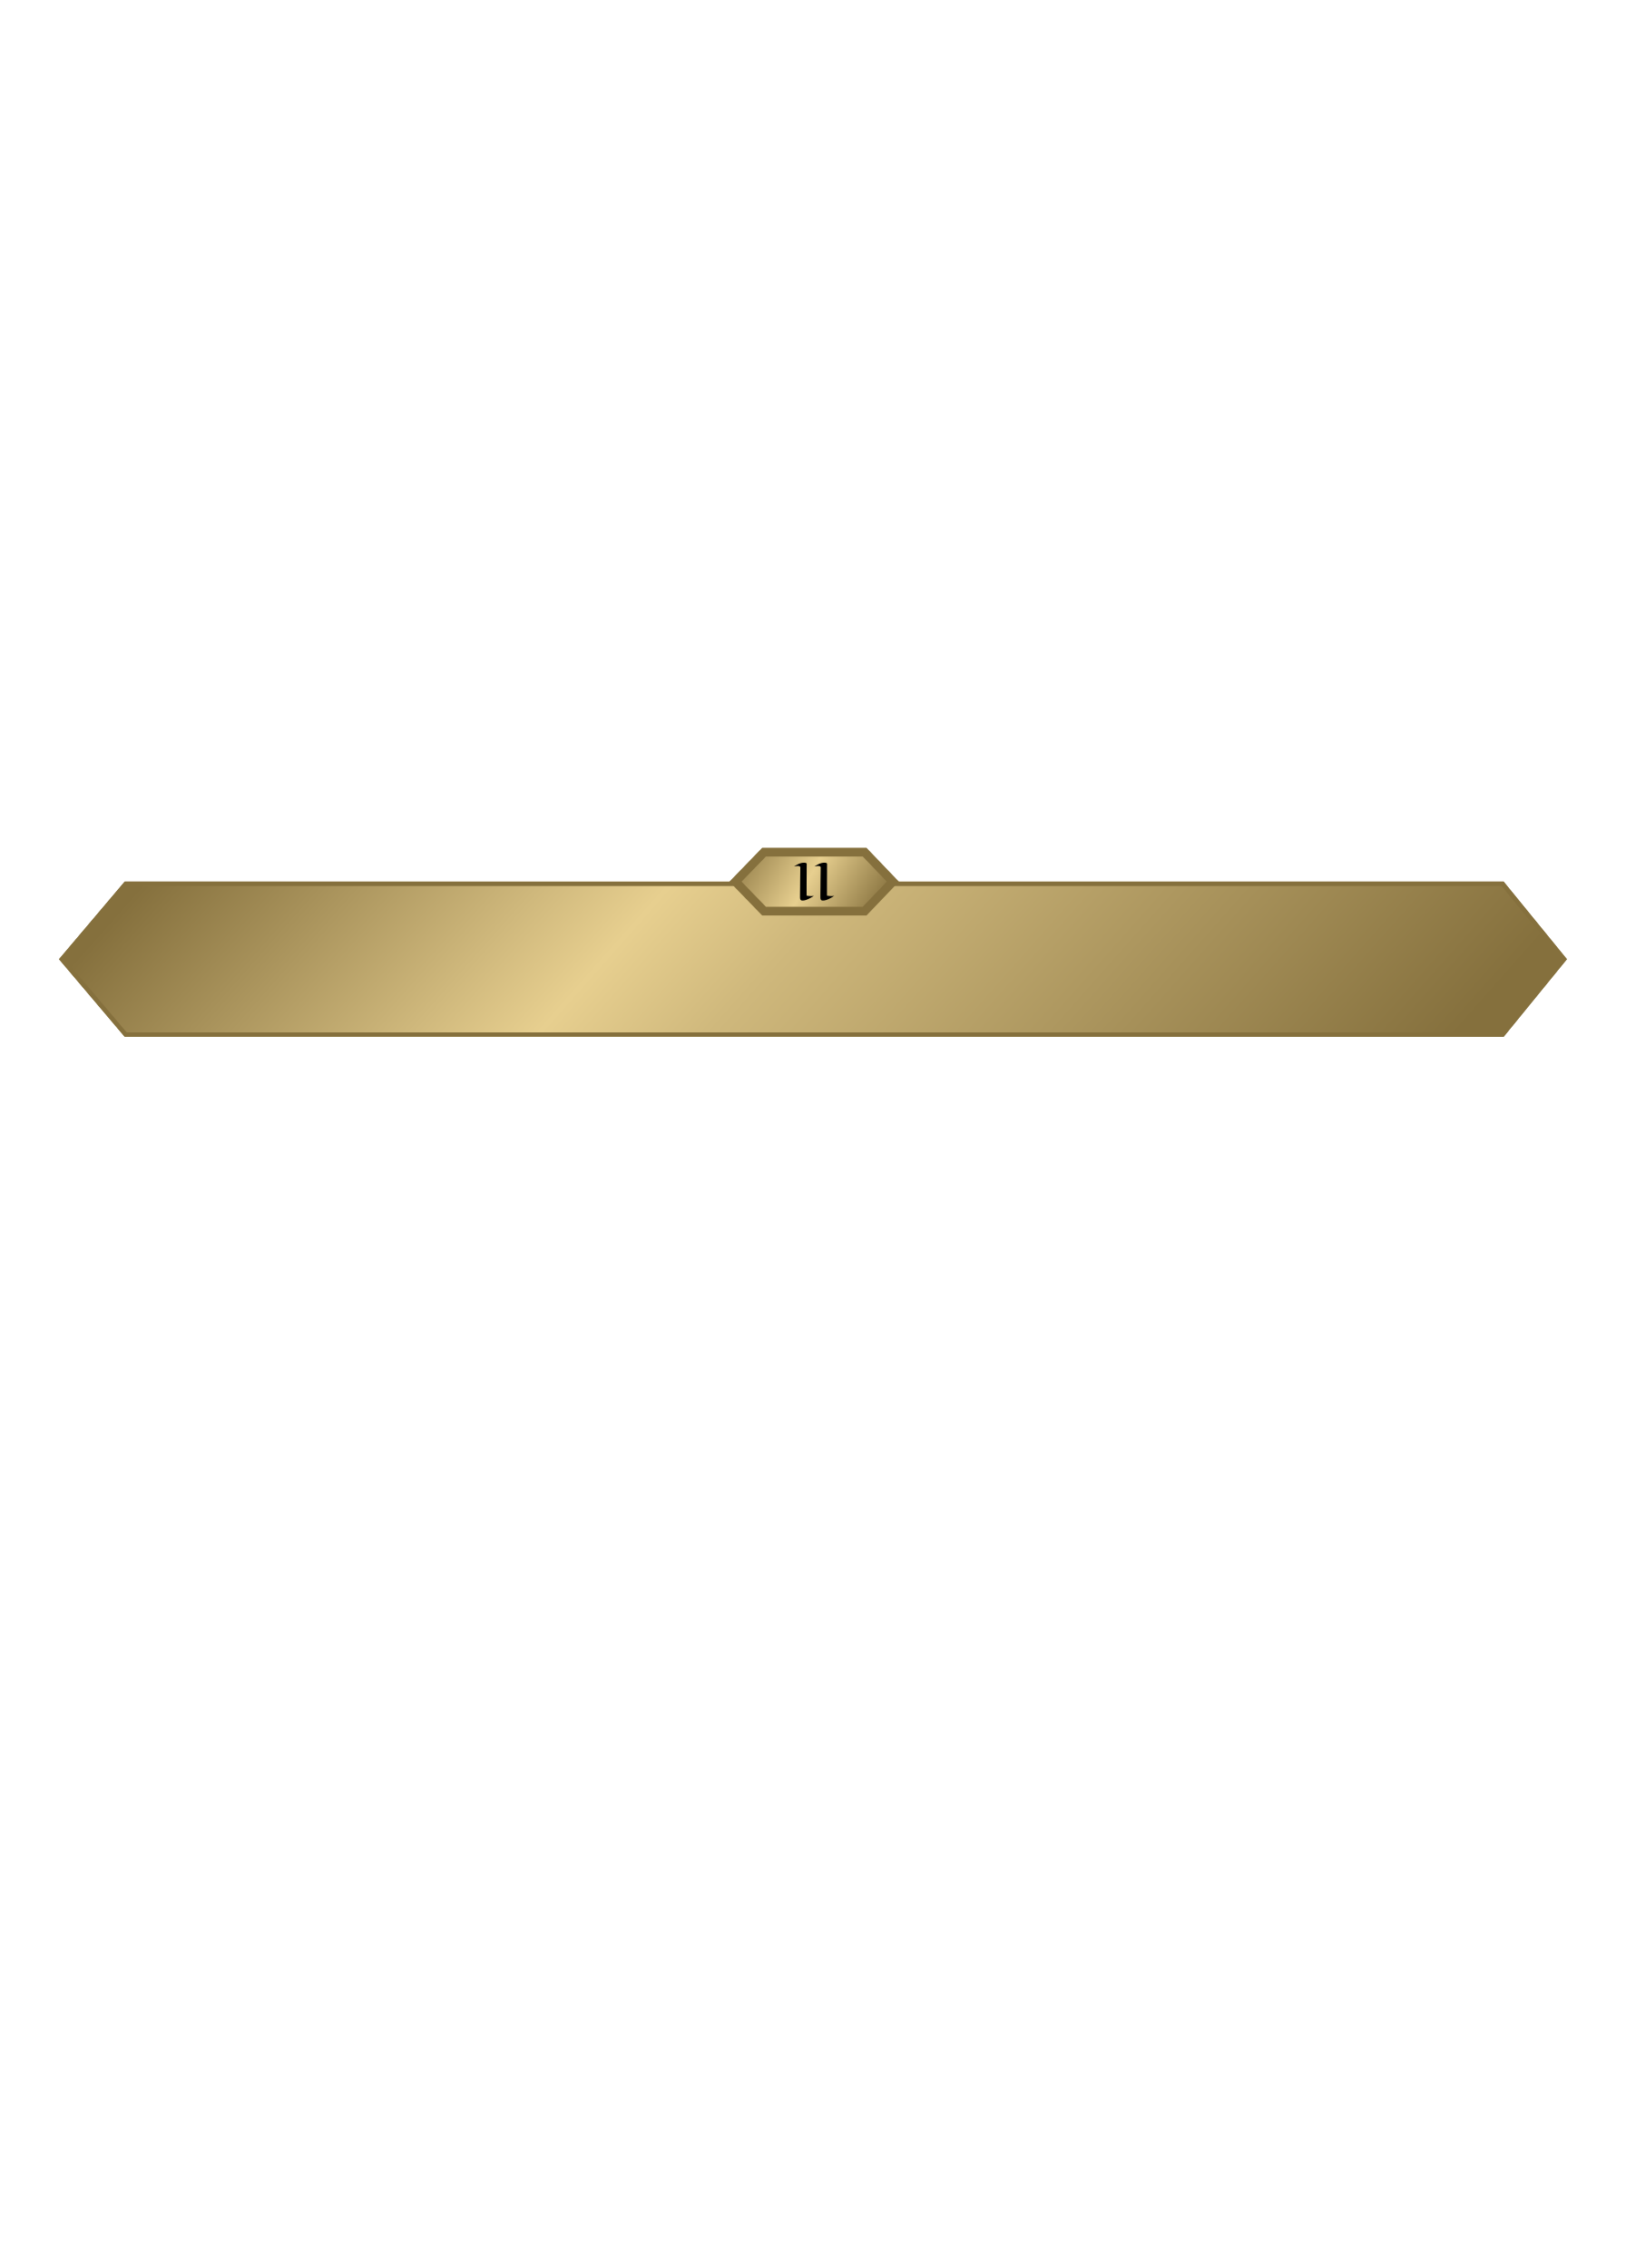
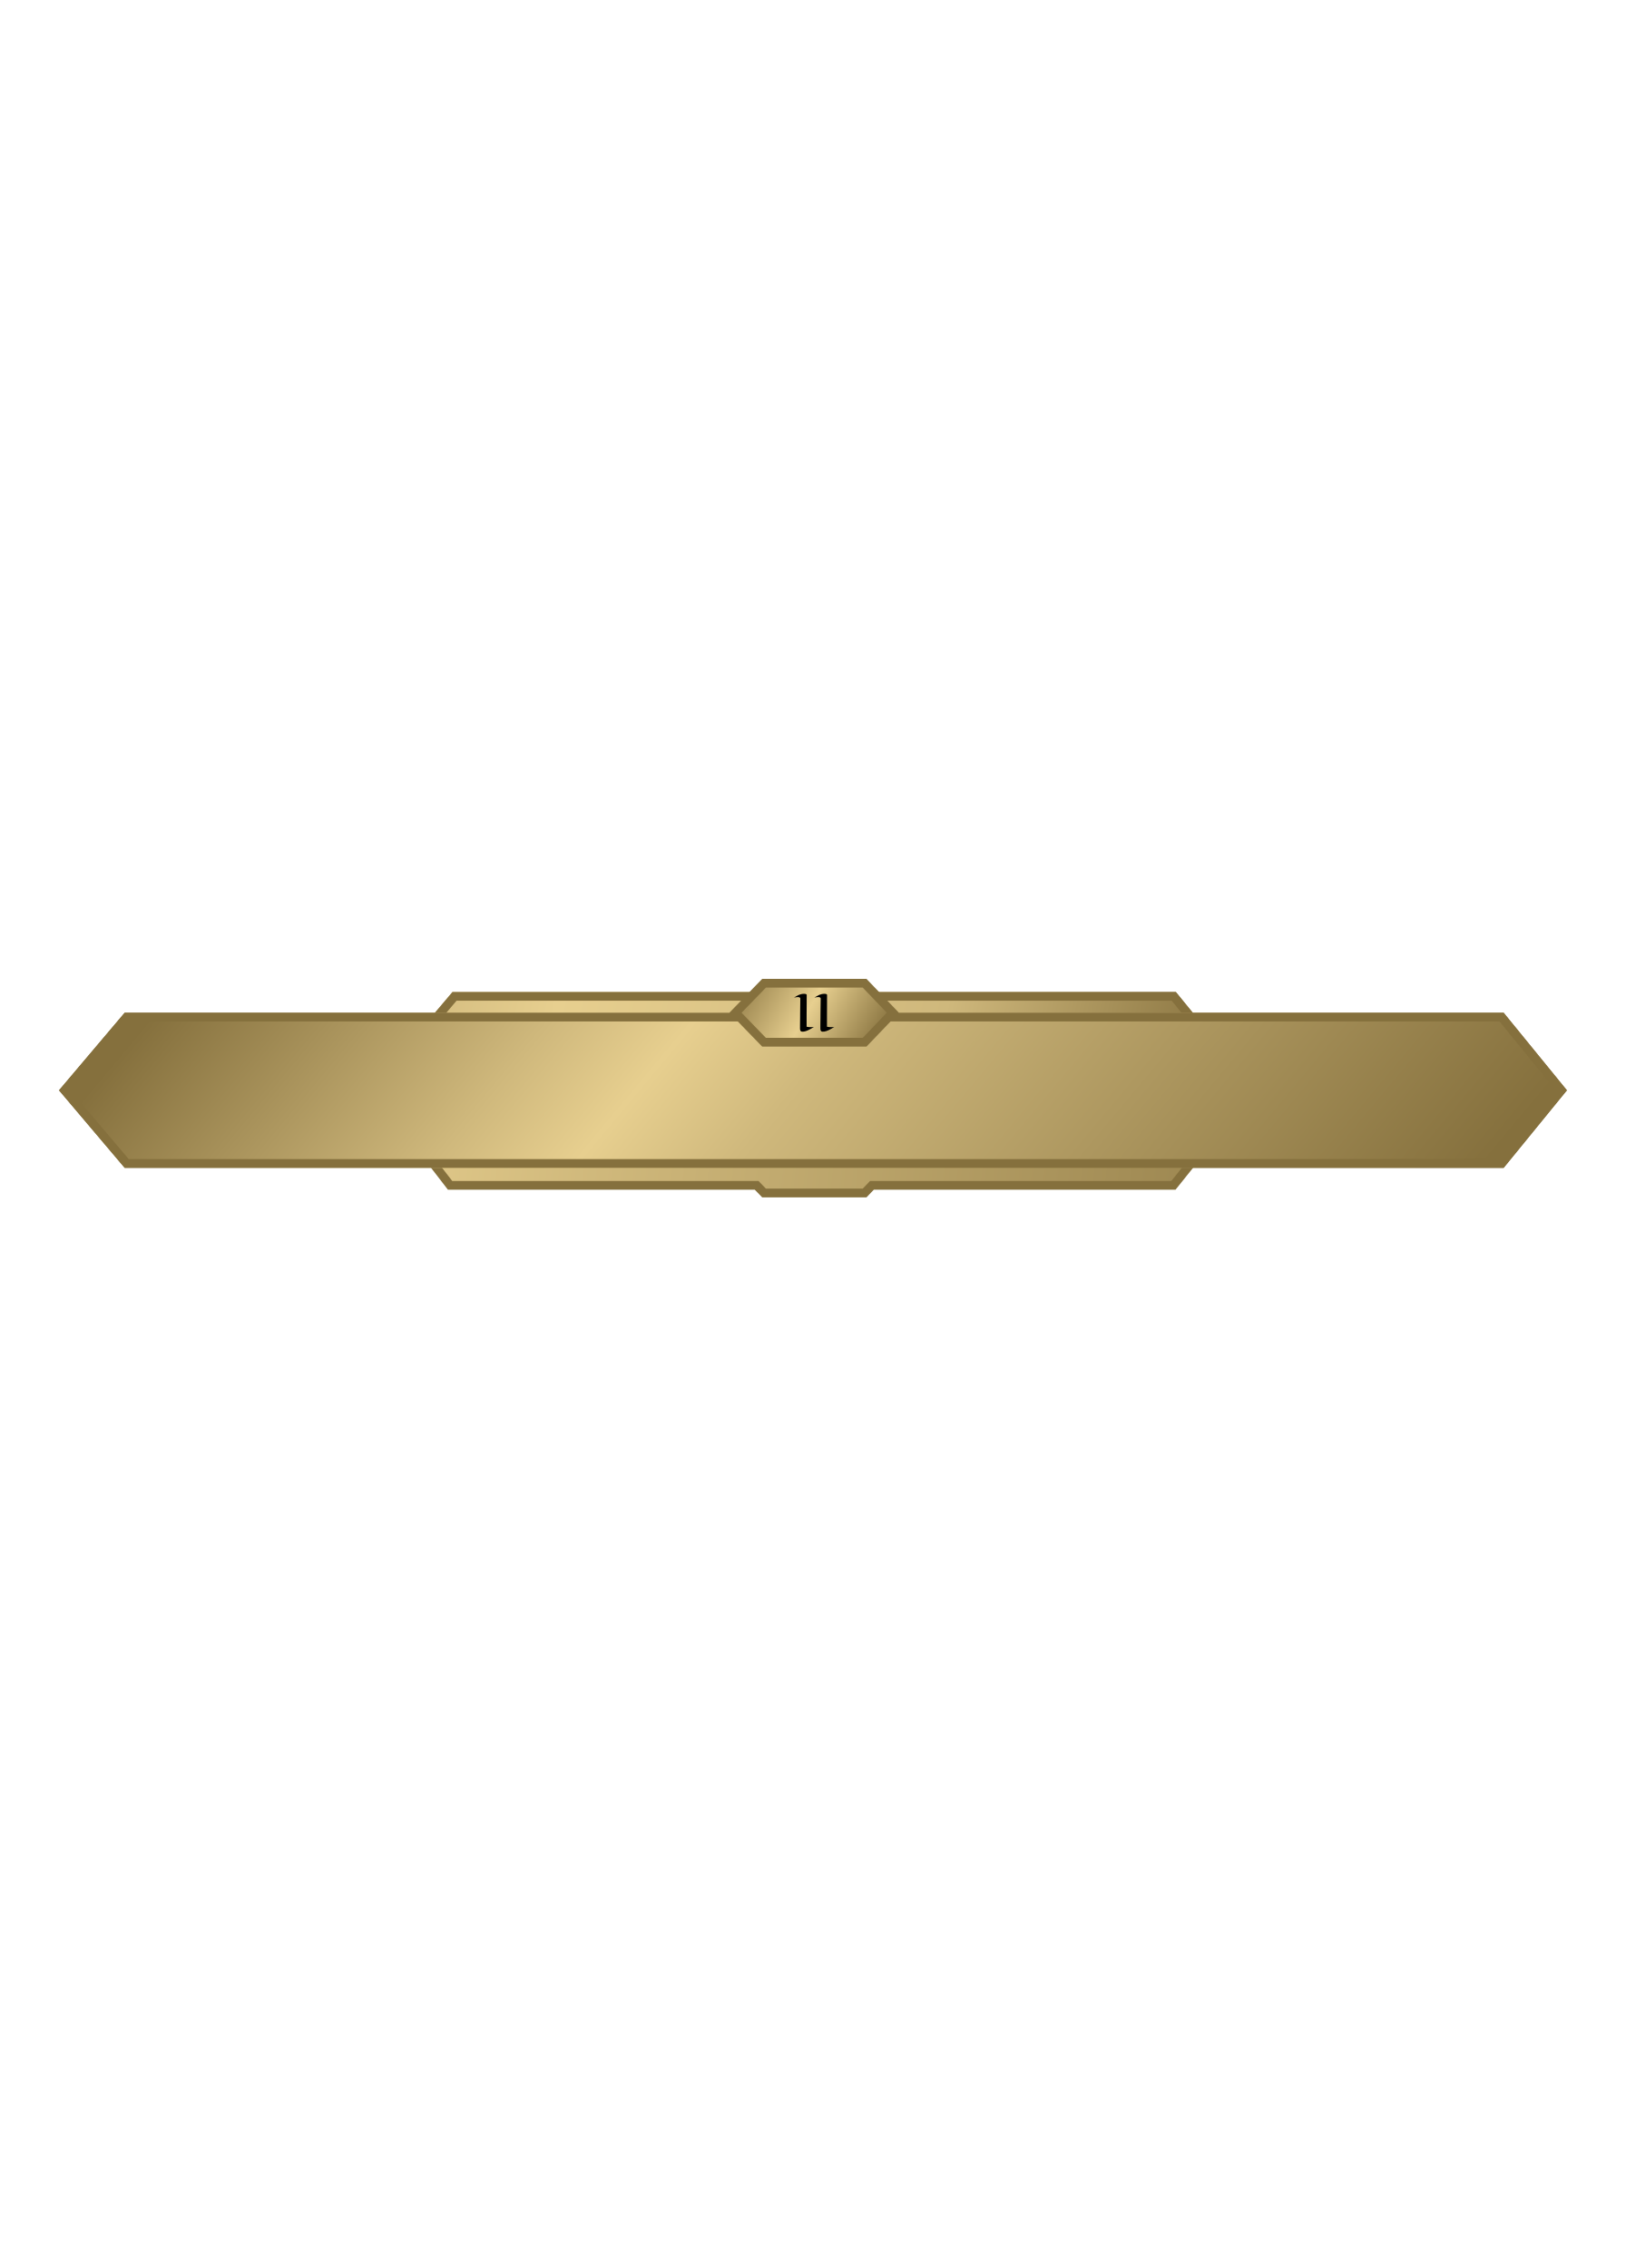
<svg xmlns="http://www.w3.org/2000/svg" viewBox="0 0 744 1038" width="744" height="1038">
  <defs>
-     <linearGradient id="904497100028310918" x1="552.594" y1="678.54" x2="181.367" y2="349.996" gradientTransform="matrix(0.001449275,0,0,0.01408451,-0.09130435,-6.190141)">
+     <linearGradient id="2077692058275568151" x1="592.237" y1="547.709" x2="138.905" y2="440.291" gradientTransform="matrix(0.002564103,0,0,0.02816901,-0.5461538,-13.80282)">
+       <stop stop-color="#85703d" />
+       <stop offset="0.282" stop-color="#cfb87c" />
+       <stop offset="0.655" stop-color="#e7cf8f" />
+       <stop offset="0.816" stop-color="#cfb87c" />
+       <stop offset="1" stop-color="#85703d" />
+     </linearGradient>
+     <clipPath id="alignment-12981884328635293183">
+       <path d="M213,525.5 C213,525.5 243.05,490 243.05,490 L574.05,490 C574.05,490 603,525.5 603,525.5 C603,525.5 213,525.5 213,525.5 Z" fill="#000000" />
+     </clipPath>
+     <linearGradient id="6767047395513935848" x1="720.581" y1="582.695" x2="-68.758" y2="500.38" gradientTransform="matrix(0.002564103,0,0,0.0243895,-0.5461538,-13.19472)">
+       <stop stop-color="#85703d" />
+       <stop offset="0.678" stop-color="#e7cf8f" />
+       <stop offset="1" stop-color="#85703d" />
+     </linearGradient>
+     <linearGradient id="1970852123368723434" x1="574.497" y1="738.087" x2="181.367" y2="409.996" gradientTransform="matrix(0.001449275,0,0,0.01408451,-0.09130435,-7.035211)">
      <stop stop-color="#85703d" />
      <stop offset="0.516" stop-color="#cfb87c" />
-       <stop offset="0.635" stop-color="#e7cf8f" />
+       <stop offset="0.625" stop-color="#e7cf8f" />
      <stop offset="0.724" stop-color="#cfb87c" />
      <stop offset="1" stop-color="#85703d" />
    </linearGradient>
-     <clipPath id="alignment-9553531796920537473">
-       <path d="M63,475 C63,475 93.05,439.5 93.05,439.5 L724.05,439.5 C724.05,439.5 753,475 753,475 C753,475 724.05,510.5 724.05,510.5 L93.05,510.5 C93.05,510.5 63,475 63,475 Z" fill="#000000" />
+     <clipPath id="alignment-7692606589961484068">
+       <path d="M63,535 C63,535 93.05,499.5 93.05,499.5 L724.05,499.5 C724.05,499.5 753,535 753,535 C753,535 724.05,570.5 724.05,570.5 L93.05,570.5 C93.05,570.5 63,535 63,535 Z" fill="#000000" />
    </clipPath>
-     <linearGradient id="17087260705251084894" x1="443.079" y1="446.594" x2="377.932" y2="409.527" gradientTransform="matrix(0.01388437,0,0,0.03703361,-5.172461,-15.77627)">
+     <linearGradient id="4580798848801422576" x1="443.079" y1="506.594" x2="377.932" y2="469.527" gradientTransform="matrix(0.01388437,0,0,0.03703361,-5.172461,-17.99829)">
      <stop stop-color="#85703d" />
      <stop offset="0.484" stop-color="#e7cf8f" />
      <stop offset="1" stop-color="#85703d" />
    </linearGradient>
  </defs>
  <g>
    <g>
      <g>
        <g transform="matrix(1,0,0,1,-36,-36)">
-           <path d="M63,475 C63,475 93.05,439.5 93.05,439.5 L724.05,439.5 C724.05,439.5 753,475 753,475 C753,475 724.05,510.5 724.05,510.5 L93.05,510.5 C93.05,510.5 63,475 63,475 Z" fill="url('#904497100028310918')" />
-           <path d="M63,475 C63,475 93.05,439.5 93.05,439.5 L724.05,439.5 C724.05,439.5 753,475 753,475 C753,475 724.05,510.5 724.05,510.5 L93.05,510.5 C93.05,510.5 63,475 63,475 Z" clip-path="url(#alignment-9553531796920537473)" fill="none" stroke="#85703d" stroke-width="4" />
+           <path d="M213,525.5 C213,525.5 243.05,490 243.05,490 L574.05,490 C574.05,490 603,525.5 603,525.5 C603,525.5 213,525.5 213,525.5 Z" fill="url('#2077692058275568151')" />
+           <path d="M213,525.5 C213,525.5 243.05,490 243.05,490 L574.05,490 C574.05,490 603,525.5 603,525.5 C603,525.5 213,525.5 213,525.5 Z" clip-path="url(#alignment-12981884328635293183)" fill="none" stroke="#85703d" stroke-width="8" />
        </g>
        <g transform="matrix(1,0,0,1,-36,-36)">
-           <path d="M372.538,439.5 C372.538,439.5 385.619,425.999 385.619,425.999 C385.619,425.999 431.64,425.999 431.64,425.999 C431.64,425.999 444.562,439.5 444.562,439.5 C444.562,439.5 431.64,453.001 431.64,453.001 L385.619,453.001 C385.619,453.001 372.538,439.5 372.538,439.5 Z" transform="matrix(1,0,0,1,0,0)" fill="url('#17087260705251084894')" stroke="#85703d" stroke-width="4" />
+           <path d="M434.991,578.5 C434.991,578.5 572.95,578.5 572.95,578.5 C572.95,578.5 603,541 603,541 C603,541 213,541 213,541 C213,541 241.95,578.5 241.95,578.5 C241.95,578.5 382.227,578.5 382.227,578.5 C382.227,578.5 385.619,582.001 385.619,582.001 C385.619,582.001 431.64,582.001 431.64,582.001 C431.64,582.001 434.991,578.5 434.991,578.5 Z" fill="url('#6767047395513935848')" stroke="#85703d" stroke-width="4" />
        </g>
        <g transform="matrix(1,0,0,1,-36,-36)">
-           <path d="M408.452,445.978 Q407.79,446.419 407.141,446.792 Q406.506,447.164 405.913,447.44 Q405.333,447.73 404.809,447.896 Q404.284,448.075 403.856,448.131 Q403.415,448.172 403.084,448.158 Q402.752,448.158 402.532,448.006 Q402.311,447.868 402.187,447.551 Q402.076,447.233 402.076,446.681 Q402.076,446.392 402.076,445.702 Q402.09,445.012 402.09,444.059 Q402.104,443.107 402.118,441.975 Q402.131,440.83 402.131,439.671 Q402.145,438.498 402.159,437.394 Q402.173,436.276 402.187,435.365 Q402.2,434.454 402.2,433.847 Q402.214,433.226 402.228,433.047 Q402.242,432.646 401.897,432.494 Q401.552,432.329 401.055,432.329 Q400.641,432.329 400.186,432.412 Q399.744,432.481 399.33,432.577 Q399.91,432.205 400.462,431.887 Q401.014,431.556 401.579,431.321 Q402.145,431.087 402.725,430.963 Q403.318,430.838 403.939,430.838 Q404.188,430.838 404.409,430.866 Q404.629,430.894 404.781,430.963 Q404.947,431.018 405.043,431.114 Q405.14,431.211 405.14,431.363 Q405.14,431.804 405.126,433.474 Q405.126,434.192 405.126,435.268 Q405.126,436.331 405.112,437.835 Q405.112,439.34 405.099,441.341 Q405.099,443.342 405.099,445.909 Q405.706,446.033 406.203,446.074 Q406.699,446.102 407.1,446.102 Q407.417,446.102 407.665,446.088 Q407.928,446.06 408.107,446.033 Q408.3,446.005 408.452,445.978 Q408.452,445.978 408.452,445.978 ZM417.77,445.978 Q417.108,446.419 416.459,446.792 Q415.824,447.164 415.231,447.44 Q414.651,447.73 414.127,447.896 Q413.602,448.075 413.174,448.131 Q412.733,448.172 412.402,448.158 Q412.07,448.158 411.85,448.006 Q411.629,447.868 411.505,447.551 Q411.394,447.233 411.394,446.681 Q411.394,446.392 411.394,445.702 Q411.408,445.012 411.408,444.059 Q411.422,443.107 411.436,441.975 Q411.449,440.83 411.449,439.671 Q411.463,438.498 411.477,437.394 Q411.491,436.276 411.505,435.365 Q411.518,434.454 411.518,433.847 Q411.532,433.226 411.546,433.047 Q411.56,432.646 411.215,432.494 Q410.87,432.329 410.373,432.329 Q409.959,432.329 409.503,432.412 Q409.062,432.481 408.648,432.577 Q409.227,432.205 409.78,431.887 Q410.332,431.556 410.897,431.321 Q411.463,431.087 412.043,430.963 Q412.636,430.838 413.257,430.838 Q413.506,430.838 413.726,430.866 Q413.947,430.894 414.099,430.963 Q414.265,431.018 414.361,431.114 Q414.458,431.211 414.458,431.363 Q414.458,431.804 414.444,433.474 Q414.444,434.192 414.444,435.268 Q414.444,436.331 414.43,437.835 Q414.43,439.34 414.416,441.341 Q414.416,443.342 414.416,445.909 Q415.024,446.033 415.521,446.074 Q416.017,446.102 416.418,446.102 Q416.735,446.102 416.983,446.088 Q417.246,446.06 417.425,446.033 Q417.618,446.005 417.77,445.978 Q417.77,445.978 417.77,445.978 Z" fill="#000000" />
+           <path d="M63,535 C63,535 93.05,499.5 93.05,499.5 L724.05,499.5 C724.05,499.5 753,535 753,535 C753,535 724.05,570.5 724.05,570.5 L93.05,570.5 C93.05,570.5 63,535 63,535 Z" fill="url('#1970852123368723434')" />
+           <path d="M63,535 C63,535 93.05,499.5 93.05,499.5 L724.05,499.5 C724.05,499.5 753,535 753,535 C753,535 724.05,570.5 724.05,570.5 L93.05,570.5 C93.05,570.5 63,535 63,535 Z" clip-path="url(#alignment-7692606589961484068)" fill="none" stroke="#85703d" stroke-width="8" />
+         </g>
+         <g transform="matrix(1,0,0,1,-36,-36)">
+           <path d="M372.538,499.5 C372.538,499.5 385.619,485.999 385.619,485.999 C385.619,485.999 431.64,485.999 431.64,485.999 C431.64,485.999 444.562,499.5 444.562,499.5 C444.562,499.5 431.64,513.001 431.64,513.001 L385.619,513.001 C385.619,513.001 372.538,499.5 372.538,499.5 Z" transform="matrix(1,0,0,1,0,0)" fill="url('#4580798848801422576')" stroke="#85703d" stroke-width="4" />
+         </g>
+         <g transform="matrix(1,0,0,1,-36,-36)">
+           <path d="M408.452,505.978 Q407.79,506.419 407.141,506.792 Q406.506,507.164 405.913,507.44 Q405.333,507.73 404.809,507.896 Q404.284,508.075 403.856,508.131 Q403.415,508.172 403.084,508.158 Q402.752,508.158 402.532,508.006 Q402.311,507.868 402.187,507.551 Q402.076,507.233 402.076,506.681 Q402.076,506.392 402.076,505.702 Q402.09,505.012 402.09,504.059 Q402.104,503.107 402.118,501.975 Q402.131,500.83 402.131,499.671 Q402.145,498.498 402.159,497.394 Q402.173,496.276 402.187,495.365 Q402.2,494.454 402.2,493.847 Q402.214,493.226 402.228,493.047 Q402.242,492.646 401.897,492.494 Q401.552,492.329 401.055,492.329 Q400.641,492.329 400.186,492.412 Q399.744,492.481 399.33,492.577 Q399.91,492.205 400.462,491.887 Q401.014,491.556 401.579,491.321 Q402.145,491.087 402.725,490.963 Q403.318,490.838 403.939,490.838 Q404.188,490.838 404.409,490.866 Q404.629,490.894 404.781,490.963 Q404.947,491.018 405.043,491.114 Q405.14,491.211 405.14,491.363 Q405.14,491.804 405.126,493.474 Q405.126,494.192 405.126,495.268 Q405.126,496.331 405.112,497.835 Q405.112,499.34 405.099,501.341 Q405.099,503.342 405.099,505.909 Q405.706,506.033 406.203,506.074 Q406.699,506.102 407.1,506.102 Q407.417,506.102 407.665,506.088 Q407.928,506.06 408.107,506.033 Q408.3,506.005 408.452,505.978 Q408.452,505.978 408.452,505.978 ZM417.77,505.978 Q417.108,506.419 416.459,506.792 Q415.824,507.164 415.231,507.44 Q414.651,507.73 414.127,507.896 Q413.602,508.075 413.174,508.131 Q412.733,508.172 412.402,508.158 Q412.07,508.158 411.85,508.006 Q411.629,507.868 411.505,507.551 Q411.394,507.233 411.394,506.681 Q411.394,506.392 411.394,505.702 Q411.408,505.012 411.408,504.059 Q411.422,503.107 411.436,501.975 Q411.449,500.83 411.449,499.671 Q411.463,498.498 411.477,497.394 Q411.491,496.276 411.505,495.365 Q411.518,494.454 411.518,493.847 Q411.532,493.226 411.546,493.047 Q411.56,492.646 411.215,492.494 Q410.87,492.329 410.373,492.329 Q409.959,492.329 409.503,492.412 Q409.062,492.481 408.648,492.577 Q409.227,492.205 409.78,491.887 Q410.332,491.556 410.897,491.321 Q411.463,491.087 412.043,490.963 Q412.636,490.838 413.257,490.838 Q413.506,490.838 413.726,490.866 Q413.947,490.894 414.099,490.963 Q414.265,491.018 414.361,491.114 Q414.458,491.211 414.458,491.363 Q414.458,491.804 414.444,493.474 Q414.444,494.192 414.444,495.268 Q414.444,496.331 414.43,497.835 Q414.43,499.34 414.416,501.341 Q414.416,503.342 414.416,505.909 Q415.024,506.033 415.521,506.074 Q416.017,506.102 416.418,506.102 Q416.735,506.102 416.983,506.088 Q417.246,506.06 417.425,506.033 Q417.618,506.005 417.77,505.978 Q417.77,505.978 417.77,505.978 Z" fill="#000000" />
        </g>
      </g>
    </g>
  </g>
</svg>
